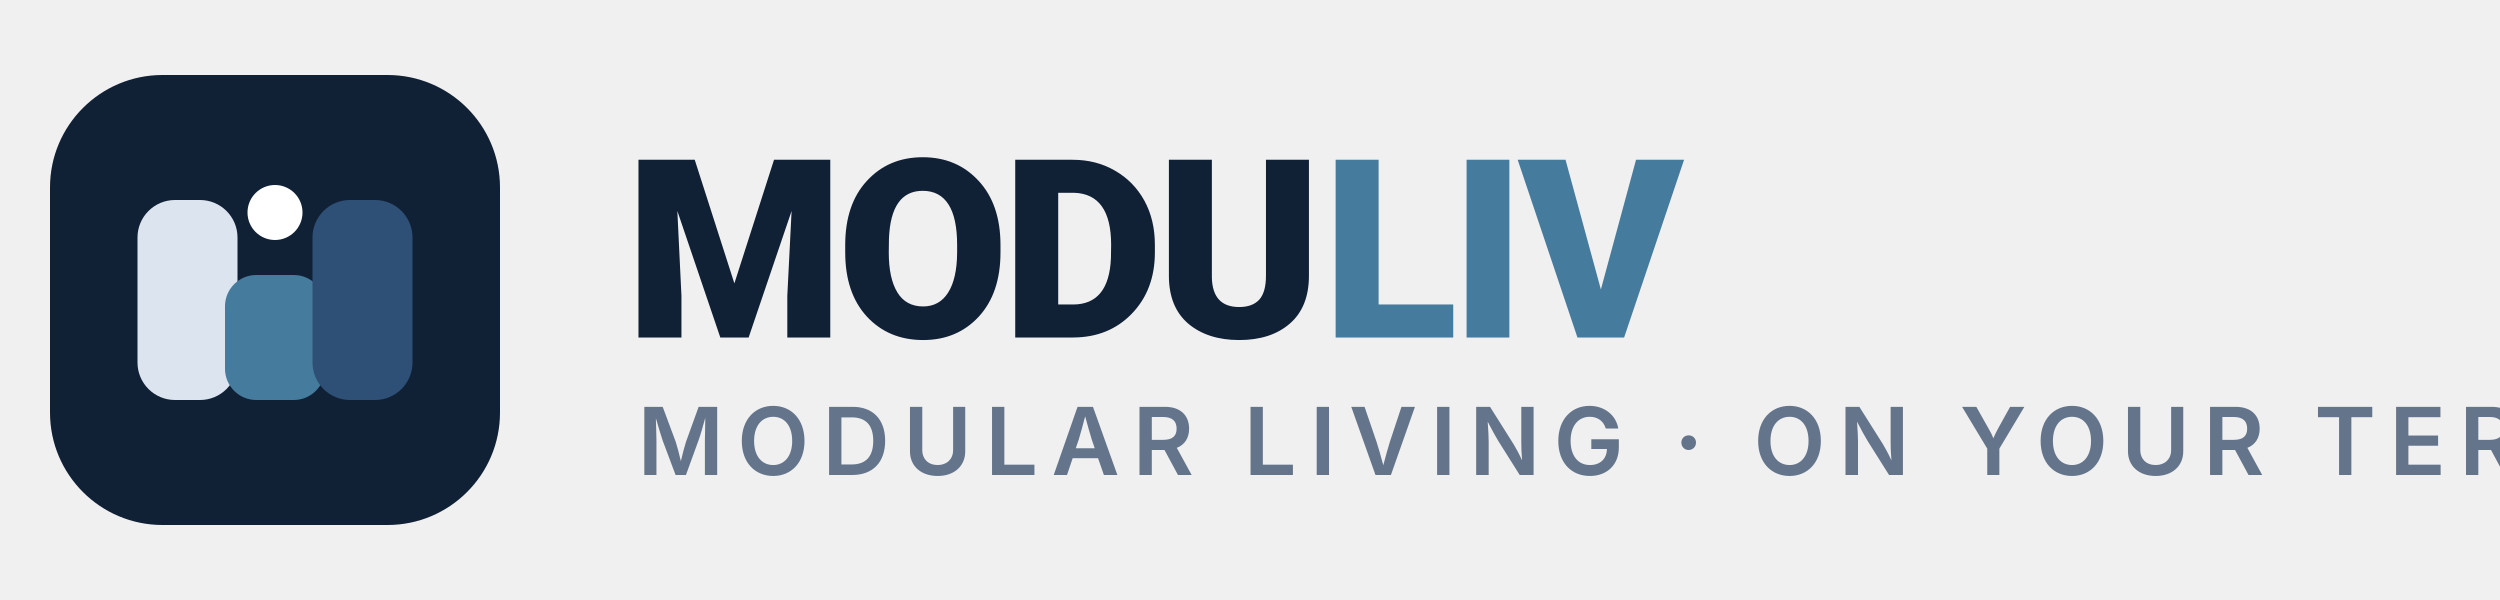
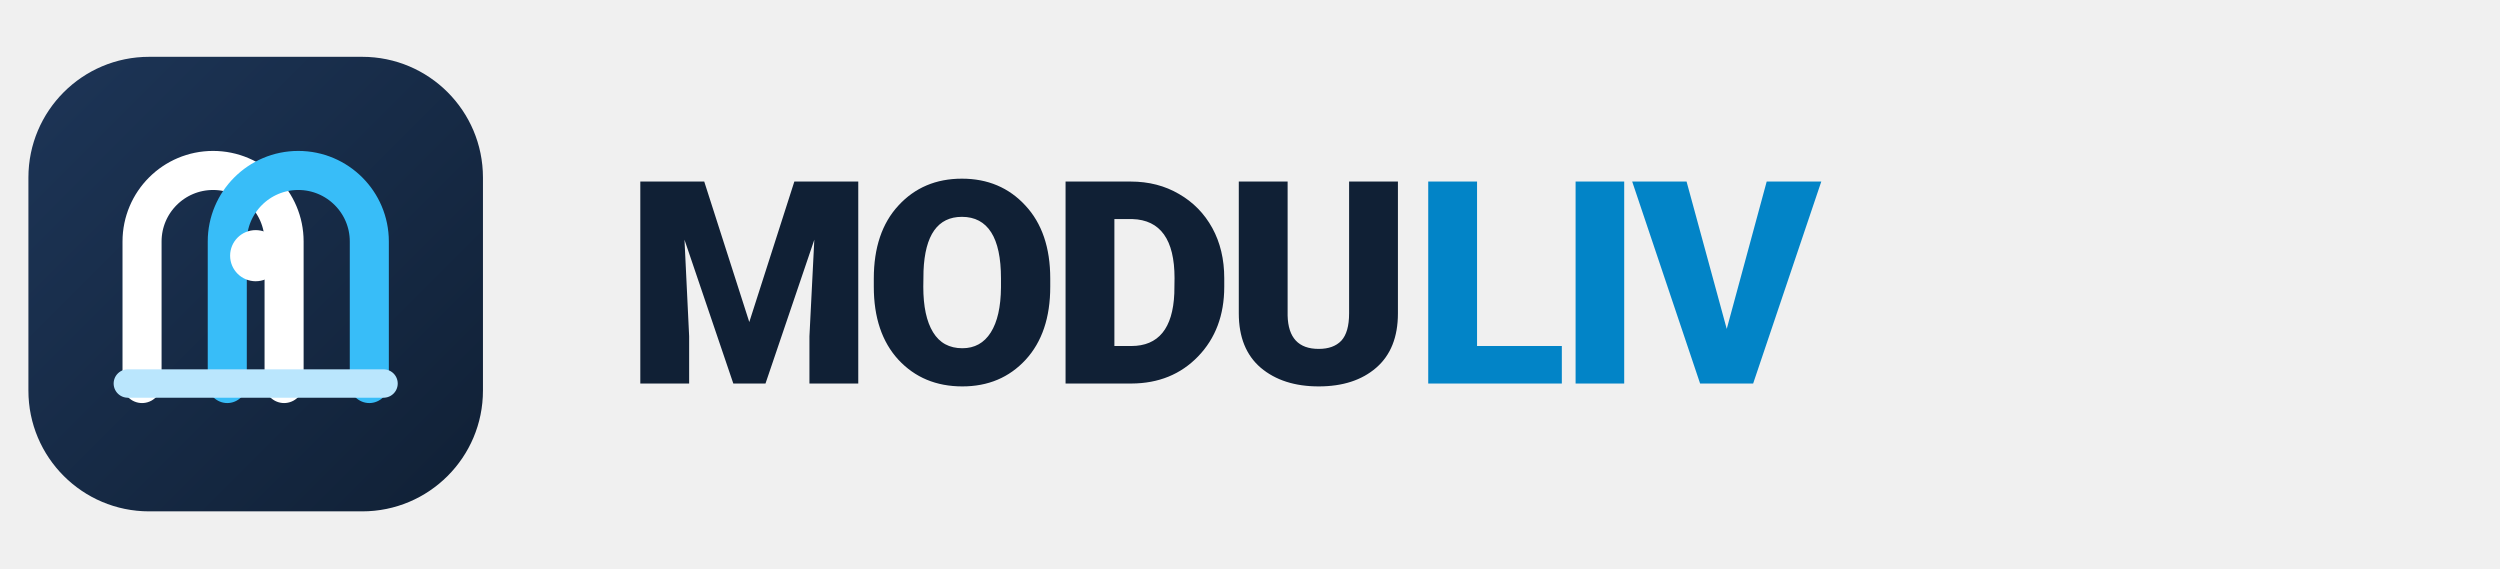
- <svg xmlns="http://www.w3.org/2000/svg" viewBox="0 0 200 48" width="200" height="48" fill="none">
-   <g transform="translate(4, 6)">
-     <rect width="36" height="36" rx="9" fill="#102035" />
-     <rect x="7" y="10" width="8" height="16" rx="3" fill="#DCE5EF" />
-     <rect x="14" y="16" width="8" height="10" rx="2.5" fill="#457B9D" />
-     <rect x="21" y="10" width="8" height="16" rx="3" fill="#2E5077" />
-     <circle cx="18" cy="11" r="2.2" fill="#FFFFFF" />
+ <svg xmlns="http://www.w3.org/2000/svg" viewBox="0 0 176 40" width="176" height="40" fill="none">
+   <defs>
+     <linearGradient id="logo-bg-grad" x1="0" y1="0" x2="32" y2="32" gradientUnits="userSpaceOnUse">
+       <stop stop-color="#1D3557" />
+       <stop offset="100%" stop-color="#102035" />
+     </linearGradient>
+   </defs>
+   <g transform="translate(2, 4)">
+     <rect width="32" height="32" rx="8.5" fill="url(#logo-bg-grad)" />
+     <path d="M8 23V13C8 10.24 10.24 8 13 8C15.76 8 18 10.24 18 13V23" stroke="#FFFFFF" stroke-width="2.75" stroke-linecap="round" />
+     <path d="M14 23V13C14 10.24 16.24 8 19 8C21.76 8 24 10.24 24 13V23" stroke="#38BDF8" stroke-width="2.75" stroke-linecap="round" />
+     <path d="M7 23H25" stroke="#BAE6FD" stroke-width="2" stroke-linecap="round" />
+     <circle cx="16" cy="14" r="1.8" fill="#FFFFFF" />
  </g>
-   <text x="50" y="27" font-family="'Plus Jakarta Sans', 'Manrope', -apple-system, BlinkMacSystemFont, 'Segoe UI', Roboto, sans-serif" font-weight="800" font-size="20" letter-spacing="-0.03em" fill="#102035">MODU<tspan fill="#457B9D">LIV</tspan>
+   <text x="44" y="27" font-family="'Plus Jakarta Sans', -apple-system, BlinkMacSystemFont, 'Segoe UI', Roboto, sans-serif" font-weight="800" font-size="20" letter-spacing="-0.035em" fill="#102035">MODU<tspan fill="#0284C7">LIV</tspan>
  </text>
-   <text x="51" y="38" font-family="'Inter', -apple-system, BlinkMacSystemFont, 'Segoe UI', Roboto, sans-serif" font-weight="600" font-size="7.5" letter-spacing="0.14em" fill="#64748B">MODULAR LIVING · ON YOUR TERMS</text>
</svg>
